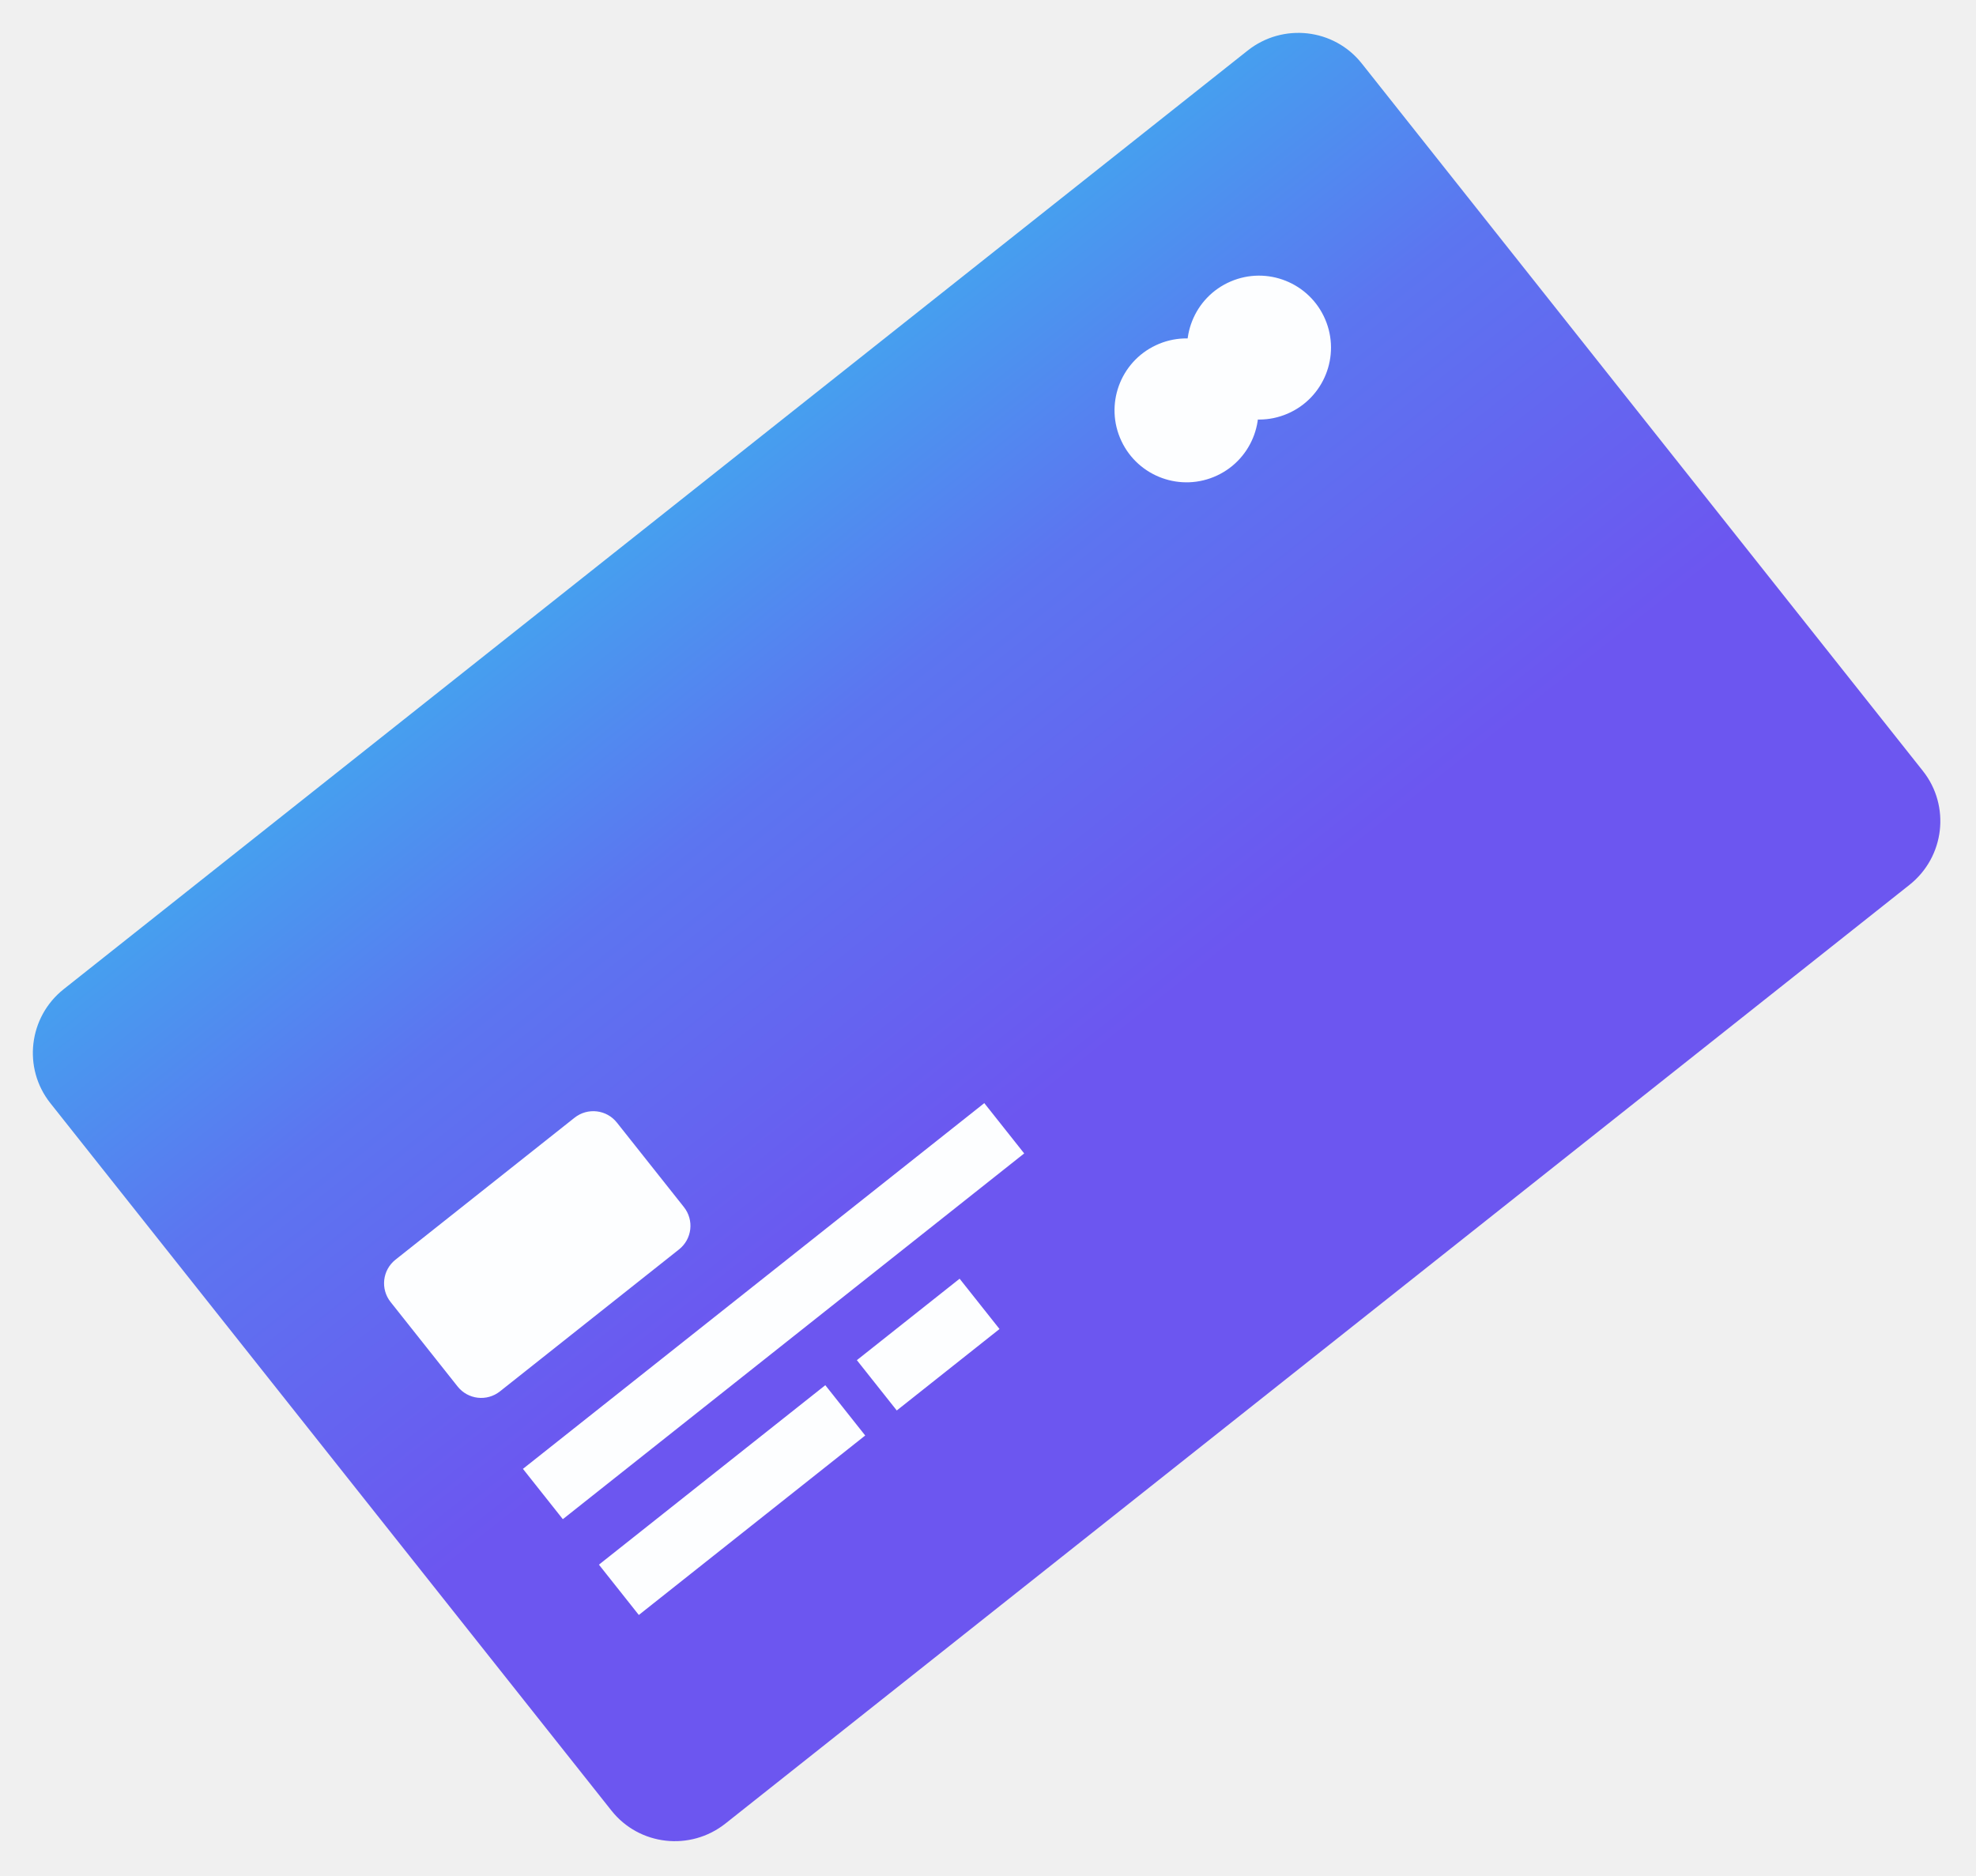
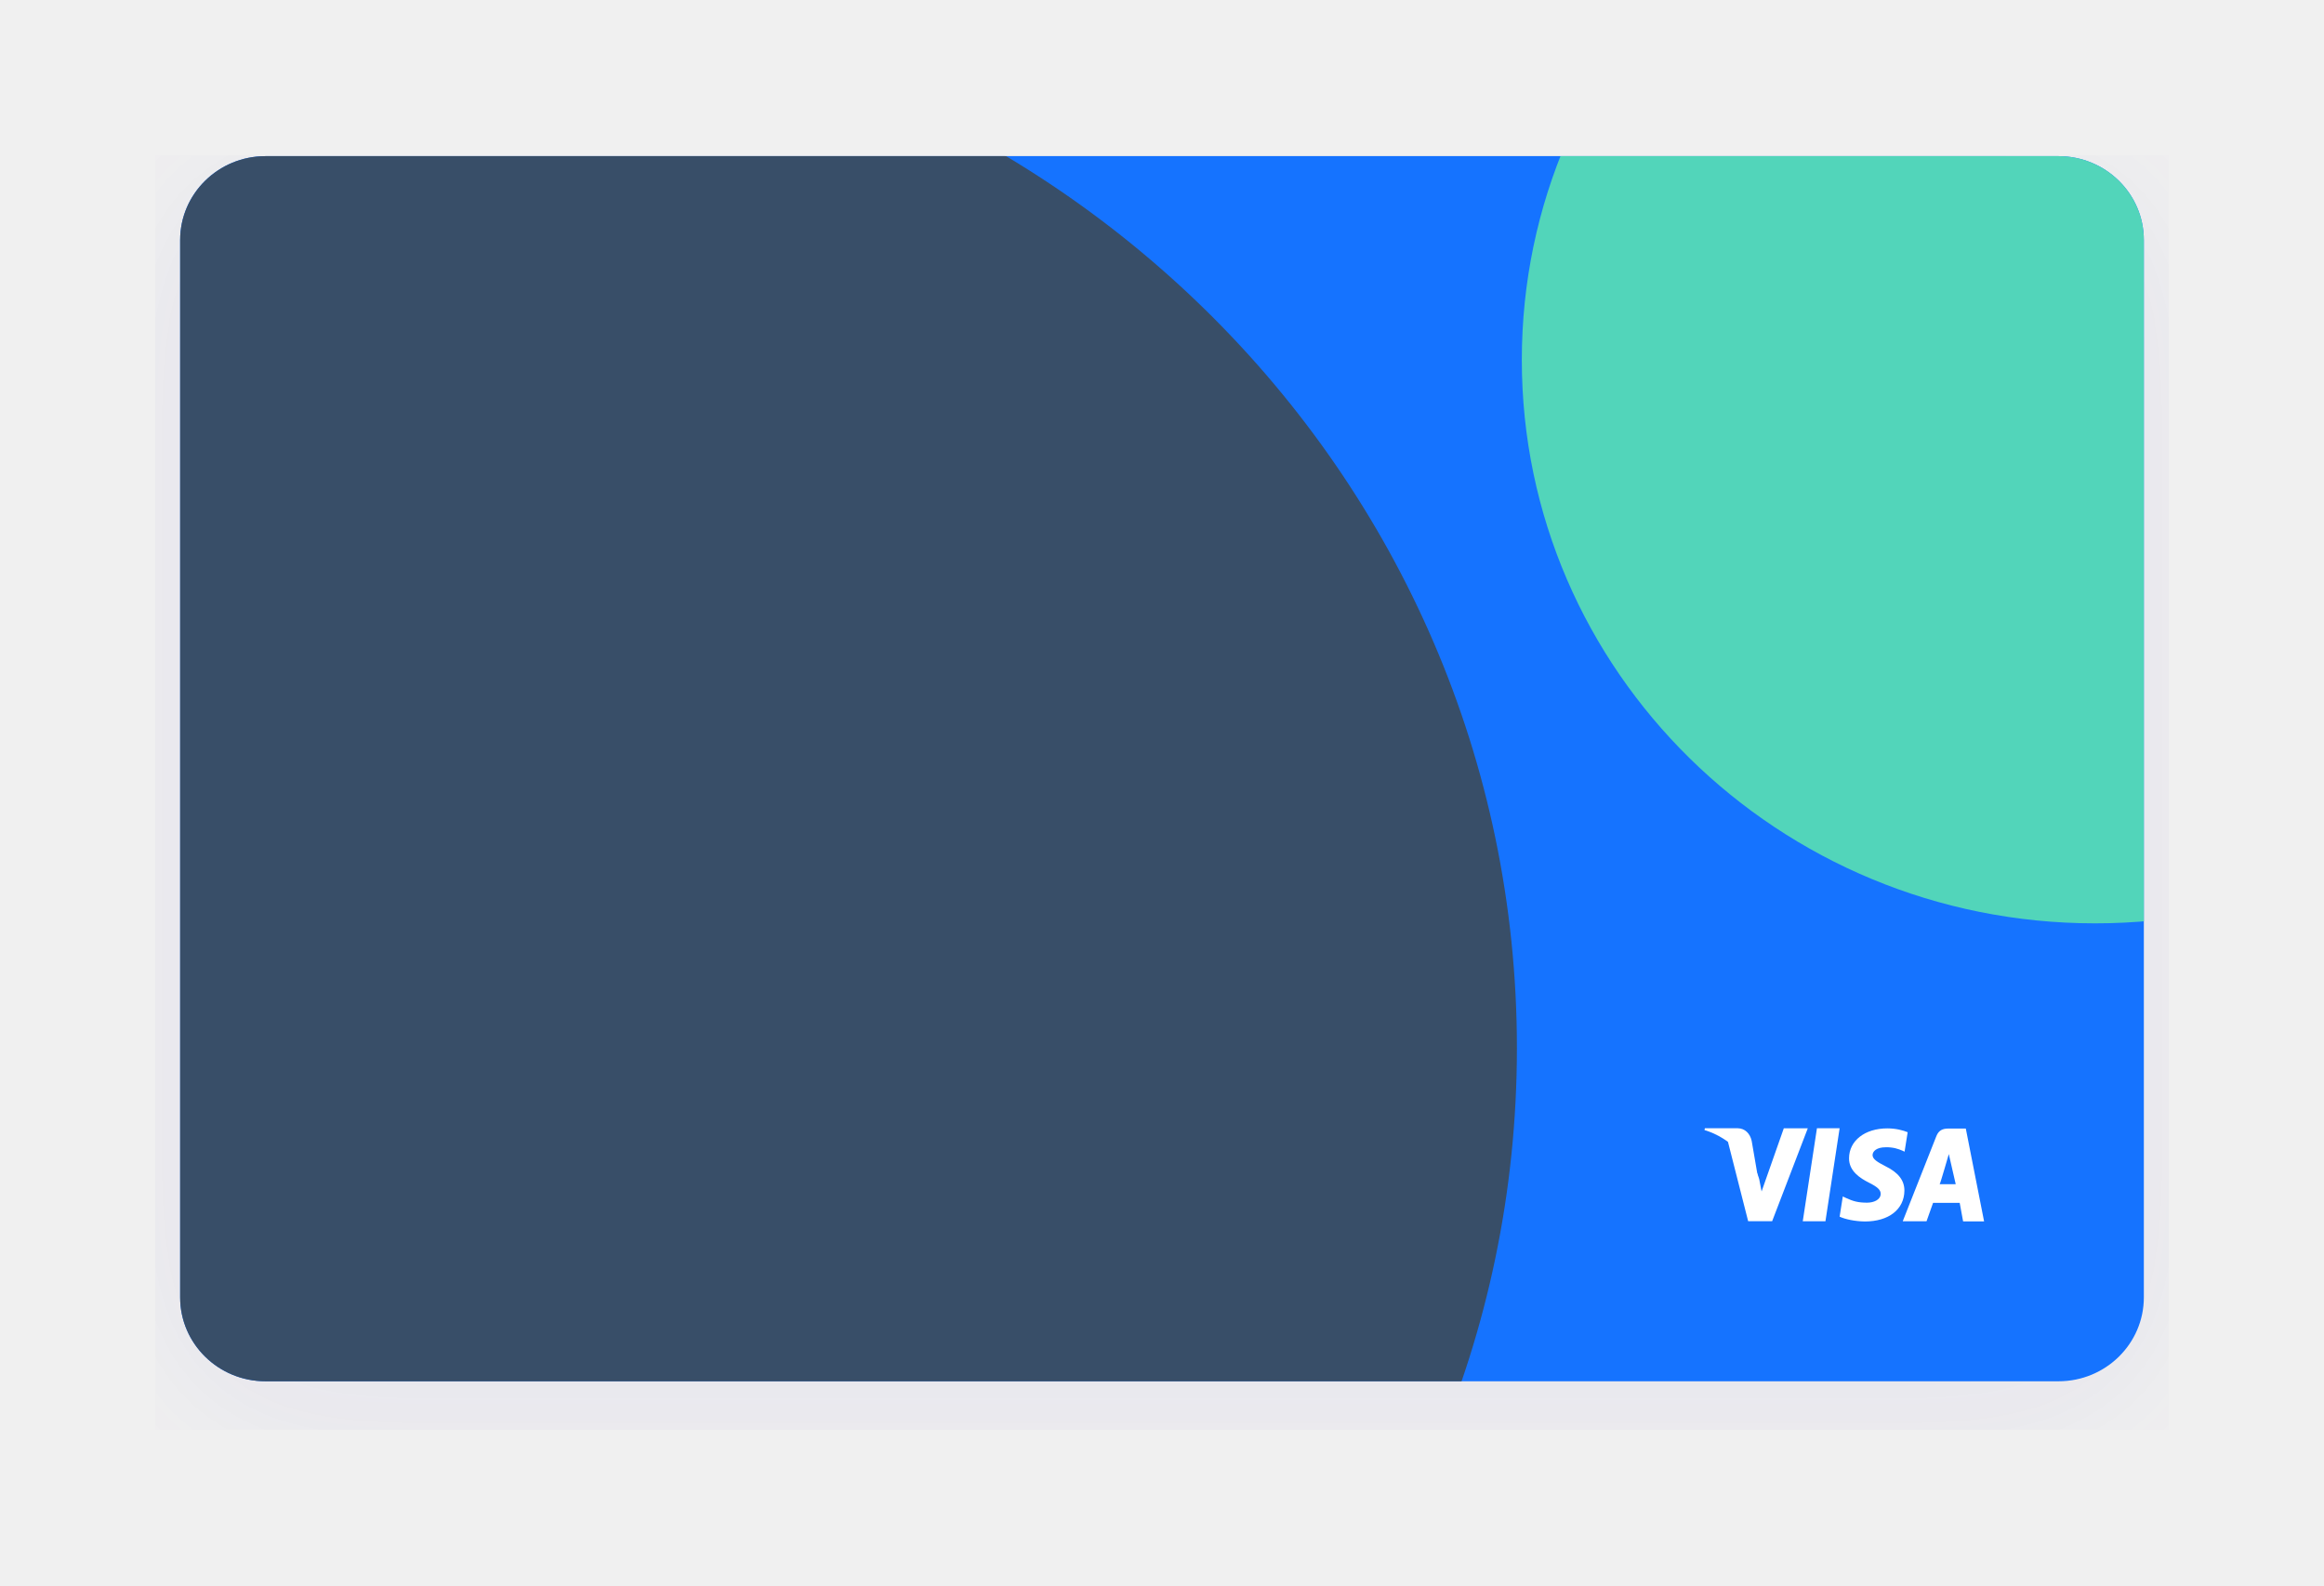
- <svg xmlns="http://www.w3.org/2000/svg" width="375" height="356" viewBox="0 0 375 356" fill="none">
-   <path d="M258.428 12.044L364.914 146.333C370.186 152.982 369.06 162.662 362.37 167.967L137.679 346.136C131.003 351.43 121.318 350.344 116.036 343.682L9.55 209.393C4.278 202.744 5.418 193.053 12.094 187.759L236.771 9.6C243.461 4.296 253.156 5.395 258.428 12.044Z" fill="url(#paint0_linear_2006_9701)" />
-   <path d="M186.796 209.393L99.242 278.818L106.814 288.368L194.368 218.942L186.796 209.393Z" fill="#FDFEFF" />
-   <path d="M156.624 262.936L113.662 297.002L121.234 306.552L164.196 272.485L156.624 262.936Z" fill="#FDFEFF" />
-   <path d="M182.113 242.723L162.614 258.185L170.186 267.734L189.685 252.272L182.113 242.723Z" fill="#FDFEFF" />
-   <path d="M109.04 212.161L75.053 239.112C72.574 241.078 72.16 244.667 74.127 247.148L86.842 263.182C88.808 265.662 92.398 266.078 94.877 264.112L128.864 237.162C131.343 235.196 131.757 231.606 129.79 229.126L117.086 213.105C115.132 210.614 111.519 210.196 109.04 212.161Z" fill="#FDFEFF" />
-   <path d="M251.483 60.597C248.506 53.666 240.475 50.457 233.547 53.431C226.618 56.405 223.414 64.434 226.391 71.366C229.368 78.297 237.398 81.505 244.327 78.531C251.256 75.558 254.46 67.528 251.483 60.597Z" fill="#FDFEFF" />
-   <path d="M237.526 72.09C234.316 65.264 226.182 62.329 219.358 65.535C212.534 68.742 209.604 76.875 212.813 83.702C216.023 90.529 224.157 93.463 230.981 90.257C237.805 87.05 240.736 78.917 237.526 72.09Z" fill="#FDFEFF" />
+ <svg xmlns="http://www.w3.org/2000/svg" width="387" height="264" viewBox="0 0 387 264" fill="none">
+   <g filter="url(#filter0_d_2096_9899)">
+     <g filter="url(#filter1_d_2096_9899)">
+       <path d="M342.783 26H44.217C36.365 26 30 32.256 30 39.973V216.027C30 223.744 36.365 230 44.217 230H342.783C350.635 230 357 223.744 357 216.027V39.973C357 32.256 350.635 26 342.783 26Z" fill="#1573FF" />
+       <mask id="mask0_2096_9899" style="mask-type:alpha" maskUnits="userSpaceOnUse" x="30" y="26" width="327" height="204">
+         <path d="M342.783 26H44.217C36.365 26 30 32.256 30 39.973V216.027C30 223.744 36.365 230 44.217 230H342.783C350.635 230 357 223.744 357 216.027V39.973C357 32.256 350.635 26 342.783 26Z" fill="#DAEBFF" />
+       </mask>
+       <g mask="url(#mask0_2096_9899)">
+         <path d="M75.899 348.172C173.489 348.172 252.601 270.422 252.601 174.513C252.601 78.603 173.489 0.853 75.899 0.853C-21.691 0.853 -100.803 78.603 -100.803 174.513C-100.803 270.422 -21.691 348.172 75.899 348.172Z" fill="#384E68" />
+         <path d="M348.878 153.749C401.599 153.749 444.338 111.746 444.338 59.933C444.338 8.119 401.599 -33.884 348.878 -33.884C296.157 -33.884 253.418 8.119 253.418 59.933C253.418 111.746 296.157 153.749 348.878 153.749Z" fill="#52D5BA" />
+         <path fill-rule="evenodd" clip-rule="evenodd" d="M293.346 198.394L297.046 187.87V187.871H301.041L295.104 203.345H291.108L287.72 190.029C290.114 191.321 292.259 193.924 292.943 196.318L293.346 198.394ZM302.564 187.87L300.201 203.36H303.978L306.339 187.87H302.564ZM313.955 194.18C312.635 193.493 311.826 193.03 311.826 192.327C311.842 191.689 312.51 191.035 314.002 191.035C315.229 191.002 316.13 191.306 316.814 191.608L317.157 191.769L317.671 188.528C316.925 188.225 315.742 187.89 314.281 187.89C310.552 187.89 307.926 189.933 307.91 192.854C307.879 195.011 309.79 196.207 311.22 196.925C312.681 197.661 313.178 198.138 313.178 198.792C313.162 199.797 311.997 200.26 310.91 200.26C309.403 200.26 308.594 200.022 307.366 199.462L306.869 199.223L306.34 202.591C307.227 203.007 308.859 203.373 310.552 203.391C314.515 203.391 317.094 201.379 317.127 198.265C317.139 196.557 316.132 195.249 313.955 194.18ZM324.43 187.918H327.352L330.397 203.373H326.902L326.335 200.287H321.901L320.81 203.36H316.847L322.456 189.164C322.846 188.19 323.53 187.918 324.43 187.918ZM323.001 197.183C323.081 197.175 324.522 192.167 324.522 192.167L325.672 197.183H323.001Z" fill="white" />
+         <path d="M291.697 189.979C291.427 188.73 290.564 187.888 289.393 187.87H283.897L283.841 188.173C288.128 189.428 291.726 193.291 292.893 196.924L291.697 189.979Z" fill="white" />
+       </g>
+     </g>
+   </g>
  <defs>
-     <linearGradient id="paint0_linear_2006_9701" x1="124.439" y1="98.674" x2="250.025" y2="257.052" gradientUnits="userSpaceOnUse">
-       <stop stop-color="#469FEF" />
-       <stop offset="0.258" stop-color="#5C75F0" />
-       <stop offset="0.652" stop-color="#6C56F0" />
-     </linearGradient>
+     <filter id="filter0_d_2096_9899" x="26" y="26" width="335" height="212" filterUnits="userSpaceOnUse" color-interpolation-filters="sRGB">
+       <feFlood flood-opacity="0" result="BackgroundImageFix" />
+       <feColorMatrix in="SourceAlpha" type="matrix" values="0 0 0 0 0 0 0 0 0 0 0 0 0 0 0 0 0 0 127 0" result="hardAlpha" />
+       <feOffset dy="4" />
+       <feGaussianBlur stdDeviation="2" />
+       <feComposite in2="hardAlpha" operator="out" />
+       <feColorMatrix type="matrix" values="0 0 0 0 0 0 0 0 0 0 0 0 0 0 0 0 0 0 0.25 0" />
+       <feBlend mode="normal" in2="BackgroundImageFix" result="effect1_dropShadow_2096_9899" />
+       <feBlend mode="normal" in="SourceGraphic" in2="effect1_dropShadow_2096_9899" result="shape" />
+     </filter>
+     <filter id="filter1_d_2096_9899" x="0" y="0" width="387" height="264" filterUnits="userSpaceOnUse" color-interpolation-filters="sRGB">
+       <feFlood flood-opacity="0" result="BackgroundImageFix" />
+       <feColorMatrix in="SourceAlpha" type="matrix" values="0 0 0 0 0 0 0 0 0 0 0 0 0 0 0 0 0 0 127 0" result="hardAlpha" />
+       <feOffset dy="4" />
+       <feGaussianBlur stdDeviation="15" />
+       <feColorMatrix type="matrix" values="0 0 0 0 0.212 0 0 0 0 0.161 0 0 0 0 0.718 0 0 0 0.07 0" />
+       <feBlend mode="normal" in2="BackgroundImageFix" result="effect1_dropShadow_2096_9899" />
+       <feBlend mode="normal" in="SourceGraphic" in2="effect1_dropShadow_2096_9899" result="shape" />
+     </filter>
  </defs>
</svg>
